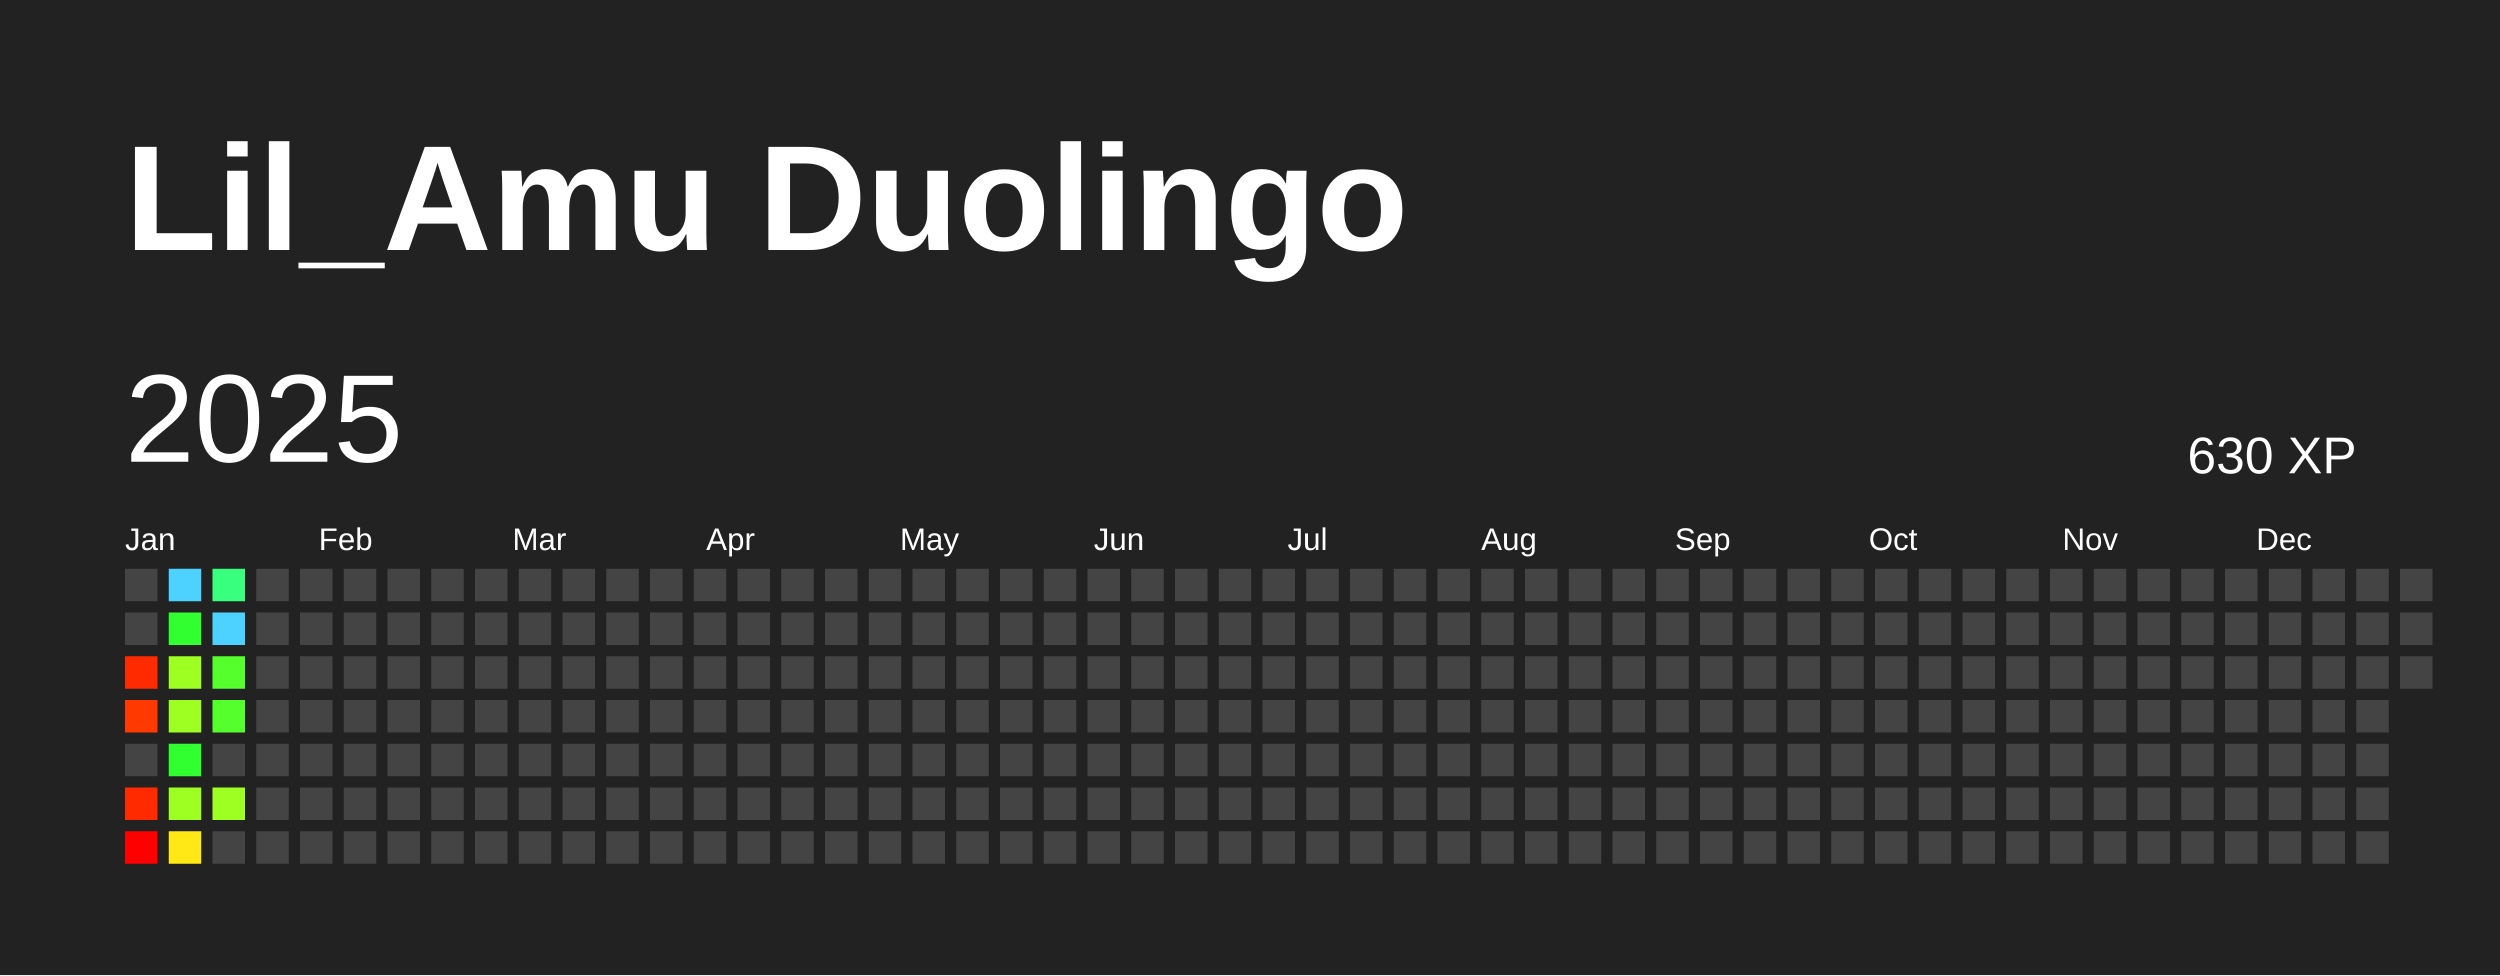
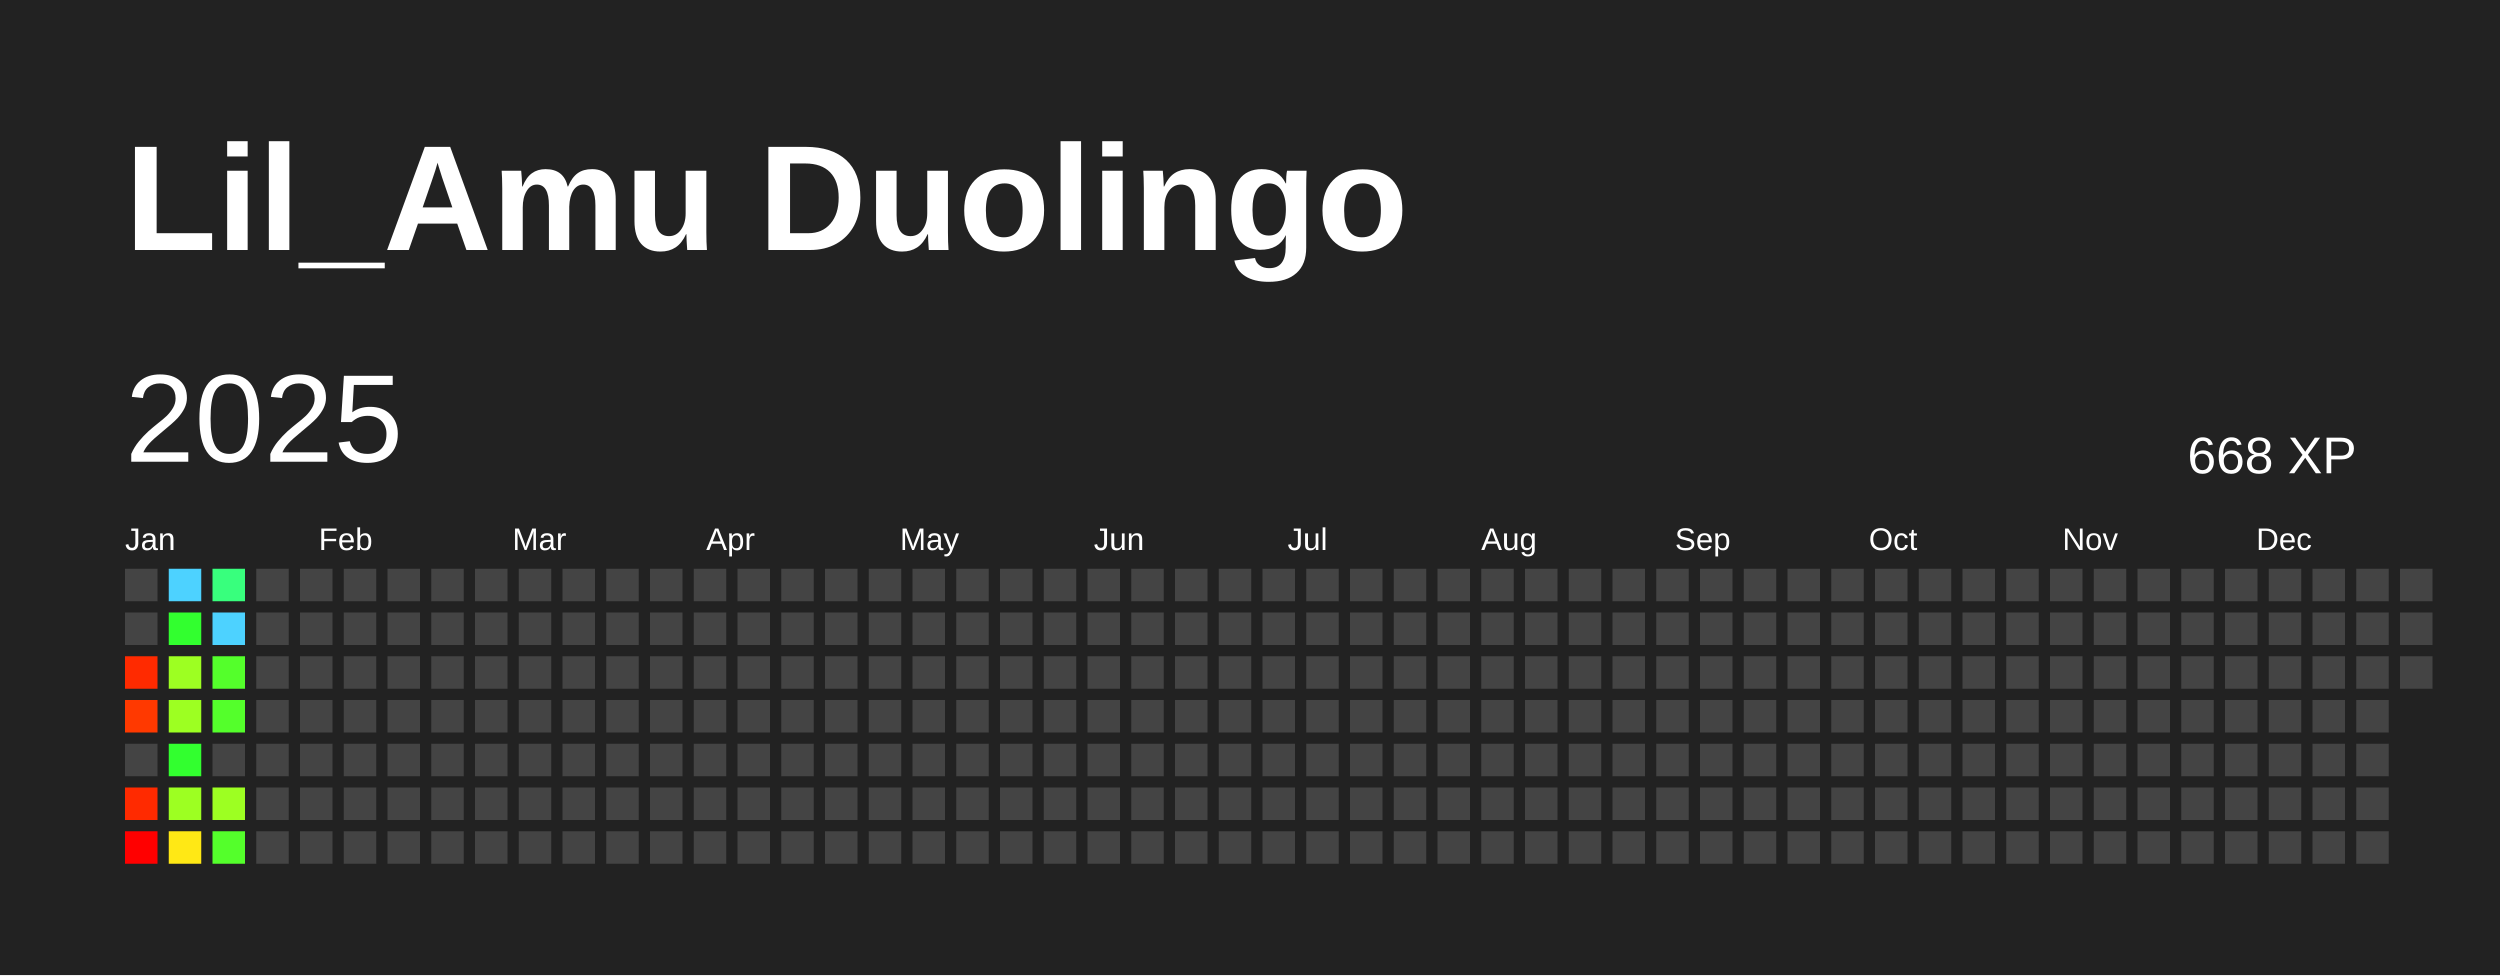
<svg xmlns="http://www.w3.org/2000/svg" baseProfile="full" height="78mm" version="1.1" viewBox="0,0,200,78" width="200mm">
  <defs />
  <rect fill="#222222" height="78" width="200" x="0" y="0" />
  <text fill="#FFFFFF" style="font-size:12px; font-family:Arial; font-weight:bold;" x="10" y="20">Lil_Amu Duolingo</text>
  <text dominant-baseline="hanging" fill="#FFFFFF" style="font-size:10.0px; font-family:Arial;" x="10" y="30">2025</text>
-   <text dominant-baseline="hanging" fill="#FFFFFF" style="font-size:4.125px; font-family:Arial;" x="175" y="35">630 XP</text>
+   <text dominant-baseline="hanging" fill="#FFFFFF" style="font-size:4.125px; font-family:Arial;" x="175" y="35">668 XP</text>
  <text fill="#FFFFFF" style="font-size:2.5px; font-family:Arial" x="10.0" y="44">Jan</text>
  <text fill="#FFFFFF" style="font-size:2.5px; font-family:Arial" x="25.5" y="44">Feb</text>
  <text fill="#FFFFFF" style="font-size:2.5px; font-family:Arial" x="41.0" y="44">Mar</text>
  <text fill="#FFFFFF" style="font-size:2.5px; font-family:Arial" x="56.5" y="44">Apr</text>
  <text fill="#FFFFFF" style="font-size:2.5px; font-family:Arial" x="72.0" y="44">May</text>
  <text fill="#FFFFFF" style="font-size:2.5px; font-family:Arial" x="87.5" y="44">Jun</text>
  <text fill="#FFFFFF" style="font-size:2.5px; font-family:Arial" x="103.0" y="44">Jul</text>
  <text fill="#FFFFFF" style="font-size:2.5px; font-family:Arial" x="118.5" y="44">Aug</text>
  <text fill="#FFFFFF" style="font-size:2.5px; font-family:Arial" x="134.0" y="44">Sep</text>
  <text fill="#FFFFFF" style="font-size:2.5px; font-family:Arial" x="149.5" y="44">Oct</text>
  <text fill="#FFFFFF" style="font-size:2.5px; font-family:Arial" x="165.0" y="44">Nov</text>
  <text fill="#FFFFFF" style="font-size:2.5px; font-family:Arial" x="180.5" y="44">Dec</text>
  <rect fill="#444444" height="2.6" width="2.6" x="10.0" y="45.5" />
  <rect fill="#444444" height="2.6" width="2.6" x="10.0" y="49.0" />
  <rect fill="#ff2a00" height="2.6" width="2.6" x="10.0" y="52.5" />
  <rect fill="#ff3900" height="2.6" width="2.6" x="10.0" y="56.0" />
  <rect fill="#444444" height="2.6" width="2.6" x="10.0" y="59.5" />
  <rect fill="#ff2a00" height="2.6" width="2.6" x="10.0" y="63.0" />
  <rect fill="red" height="2.6" width="2.6" x="10.0" y="66.5" />
  <rect fill="#4dd2ff" height="2.6" width="2.6" x="13.5" y="45.5" />
  <rect fill="#32ff2f" height="2.6" width="2.6" x="13.5" y="49.0" />
  <rect fill="#9dff22" height="2.6" width="2.6" x="13.5" y="52.5" />
  <rect fill="#9dff22" height="2.6" width="2.6" x="13.5" y="56.0" />
  <rect fill="#32ff2f" height="2.6" width="2.6" x="13.5" y="59.5" />
  <rect fill="#9dff22" height="2.6" width="2.6" x="13.5" y="63.0" />
  <rect fill="#ffe815" height="2.6" width="2.6" x="13.5" y="66.5" />
  <rect fill="#38ff7d" height="2.6" width="2.6" x="17.0" y="45.5" />
  <rect fill="#4dd2ff" height="2.6" width="2.6" x="17.0" y="49.0" />
  <rect fill="#54ff2b" height="2.6" width="2.6" x="17.0" y="52.5" />
  <rect fill="#54ff2b" height="2.6" width="2.6" x="17.0" y="56.0" />
  <rect fill="#444444" height="2.6" width="2.6" x="17.0" y="59.5" />
  <rect fill="#9dff22" height="2.6" width="2.6" x="17.0" y="63.0" />
-   <rect fill="#444444" height="2.6" width="2.6" x="17.0" y="66.5" />
+   <rect fill="#54ff2b" height="2.6" width="2.6" x="17.0" y="66.5" />
  <rect fill="#444444" height="2.6" width="2.6" x="20.5" y="45.5" />
  <rect fill="#444444" height="2.6" width="2.6" x="20.5" y="49.0" />
  <rect fill="#444444" height="2.6" width="2.6" x="20.5" y="52.5" />
  <rect fill="#444444" height="2.6" width="2.6" x="20.5" y="56.0" />
  <rect fill="#444444" height="2.6" width="2.6" x="20.5" y="59.5" />
  <rect fill="#444444" height="2.6" width="2.6" x="20.5" y="63.0" />
  <rect fill="#444444" height="2.6" width="2.6" x="20.5" y="66.5" />
  <rect fill="#444444" height="2.6" width="2.6" x="24.0" y="45.5" />
  <rect fill="#444444" height="2.6" width="2.6" x="24.0" y="49.0" />
  <rect fill="#444444" height="2.6" width="2.6" x="24.0" y="52.5" />
  <rect fill="#444444" height="2.6" width="2.6" x="24.0" y="56.0" />
  <rect fill="#444444" height="2.6" width="2.6" x="24.0" y="59.5" />
  <rect fill="#444444" height="2.6" width="2.6" x="24.0" y="63.0" />
  <rect fill="#444444" height="2.6" width="2.6" x="24.0" y="66.5" />
  <rect fill="#444444" height="2.6" width="2.6" x="27.5" y="45.5" />
  <rect fill="#444444" height="2.6" width="2.6" x="27.5" y="49.0" />
  <rect fill="#444444" height="2.6" width="2.6" x="27.5" y="52.5" />
  <rect fill="#444444" height="2.6" width="2.6" x="27.5" y="56.0" />
  <rect fill="#444444" height="2.6" width="2.6" x="27.5" y="59.5" />
  <rect fill="#444444" height="2.6" width="2.6" x="27.5" y="63.0" />
  <rect fill="#444444" height="2.6" width="2.6" x="27.5" y="66.5" />
  <rect fill="#444444" height="2.6" width="2.6" x="31.0" y="45.5" />
  <rect fill="#444444" height="2.6" width="2.6" x="31.0" y="49.0" />
  <rect fill="#444444" height="2.6" width="2.6" x="31.0" y="52.5" />
  <rect fill="#444444" height="2.6" width="2.6" x="31.0" y="56.0" />
  <rect fill="#444444" height="2.6" width="2.6" x="31.0" y="59.5" />
  <rect fill="#444444" height="2.6" width="2.6" x="31.0" y="63.0" />
  <rect fill="#444444" height="2.6" width="2.6" x="31.0" y="66.5" />
  <rect fill="#444444" height="2.6" width="2.6" x="34.5" y="45.5" />
  <rect fill="#444444" height="2.6" width="2.6" x="34.5" y="49.0" />
  <rect fill="#444444" height="2.6" width="2.6" x="34.5" y="52.5" />
  <rect fill="#444444" height="2.6" width="2.6" x="34.5" y="56.0" />
  <rect fill="#444444" height="2.6" width="2.6" x="34.5" y="59.5" />
  <rect fill="#444444" height="2.6" width="2.6" x="34.5" y="63.0" />
  <rect fill="#444444" height="2.6" width="2.6" x="34.5" y="66.5" />
  <rect fill="#444444" height="2.6" width="2.6" x="38.0" y="45.5" />
  <rect fill="#444444" height="2.6" width="2.6" x="38.0" y="49.0" />
  <rect fill="#444444" height="2.6" width="2.6" x="38.0" y="52.5" />
  <rect fill="#444444" height="2.6" width="2.6" x="38.0" y="56.0" />
  <rect fill="#444444" height="2.6" width="2.6" x="38.0" y="59.5" />
  <rect fill="#444444" height="2.6" width="2.6" x="38.0" y="63.0" />
  <rect fill="#444444" height="2.6" width="2.6" x="38.0" y="66.5" />
  <rect fill="#444444" height="2.6" width="2.6" x="41.5" y="45.5" />
  <rect fill="#444444" height="2.6" width="2.6" x="41.5" y="49.0" />
  <rect fill="#444444" height="2.6" width="2.6" x="41.5" y="52.5" />
  <rect fill="#444444" height="2.6" width="2.6" x="41.5" y="56.0" />
  <rect fill="#444444" height="2.6" width="2.6" x="41.5" y="59.5" />
  <rect fill="#444444" height="2.6" width="2.6" x="41.5" y="63.0" />
  <rect fill="#444444" height="2.6" width="2.6" x="41.5" y="66.5" />
  <rect fill="#444444" height="2.6" width="2.6" x="45.0" y="45.5" />
  <rect fill="#444444" height="2.6" width="2.6" x="45.0" y="49.0" />
  <rect fill="#444444" height="2.6" width="2.6" x="45.0" y="52.5" />
  <rect fill="#444444" height="2.6" width="2.6" x="45.0" y="56.0" />
  <rect fill="#444444" height="2.6" width="2.6" x="45.0" y="59.5" />
  <rect fill="#444444" height="2.6" width="2.6" x="45.0" y="63.0" />
  <rect fill="#444444" height="2.6" width="2.6" x="45.0" y="66.5" />
  <rect fill="#444444" height="2.6" width="2.6" x="48.5" y="45.5" />
  <rect fill="#444444" height="2.6" width="2.6" x="48.5" y="49.0" />
  <rect fill="#444444" height="2.6" width="2.6" x="48.5" y="52.5" />
  <rect fill="#444444" height="2.6" width="2.6" x="48.5" y="56.0" />
  <rect fill="#444444" height="2.6" width="2.6" x="48.5" y="59.5" />
  <rect fill="#444444" height="2.6" width="2.6" x="48.5" y="63.0" />
  <rect fill="#444444" height="2.6" width="2.6" x="48.5" y="66.5" />
  <rect fill="#444444" height="2.6" width="2.6" x="52.0" y="45.5" />
  <rect fill="#444444" height="2.6" width="2.6" x="52.0" y="49.0" />
  <rect fill="#444444" height="2.6" width="2.6" x="52.0" y="52.5" />
  <rect fill="#444444" height="2.6" width="2.6" x="52.0" y="56.0" />
  <rect fill="#444444" height="2.6" width="2.6" x="52.0" y="59.5" />
  <rect fill="#444444" height="2.6" width="2.6" x="52.0" y="63.0" />
  <rect fill="#444444" height="2.6" width="2.6" x="52.0" y="66.5" />
  <rect fill="#444444" height="2.6" width="2.6" x="55.5" y="45.5" />
  <rect fill="#444444" height="2.6" width="2.6" x="55.5" y="49.0" />
  <rect fill="#444444" height="2.6" width="2.6" x="55.5" y="52.5" />
  <rect fill="#444444" height="2.6" width="2.6" x="55.5" y="56.0" />
  <rect fill="#444444" height="2.6" width="2.6" x="55.5" y="59.5" />
  <rect fill="#444444" height="2.6" width="2.6" x="55.5" y="63.0" />
  <rect fill="#444444" height="2.6" width="2.6" x="55.5" y="66.5" />
  <rect fill="#444444" height="2.6" width="2.6" x="59.0" y="45.5" />
  <rect fill="#444444" height="2.6" width="2.6" x="59.0" y="49.0" />
  <rect fill="#444444" height="2.6" width="2.6" x="59.0" y="52.5" />
  <rect fill="#444444" height="2.6" width="2.6" x="59.0" y="56.0" />
  <rect fill="#444444" height="2.6" width="2.6" x="59.0" y="59.5" />
  <rect fill="#444444" height="2.6" width="2.6" x="59.0" y="63.0" />
  <rect fill="#444444" height="2.6" width="2.6" x="59.0" y="66.5" />
  <rect fill="#444444" height="2.6" width="2.6" x="62.5" y="45.5" />
  <rect fill="#444444" height="2.6" width="2.6" x="62.5" y="49.0" />
  <rect fill="#444444" height="2.6" width="2.6" x="62.5" y="52.5" />
  <rect fill="#444444" height="2.6" width="2.6" x="62.5" y="56.0" />
  <rect fill="#444444" height="2.6" width="2.6" x="62.5" y="59.5" />
  <rect fill="#444444" height="2.6" width="2.6" x="62.5" y="63.0" />
  <rect fill="#444444" height="2.6" width="2.6" x="62.5" y="66.5" />
  <rect fill="#444444" height="2.6" width="2.6" x="66.0" y="45.5" />
  <rect fill="#444444" height="2.6" width="2.6" x="66.0" y="49.0" />
  <rect fill="#444444" height="2.6" width="2.6" x="66.0" y="52.5" />
  <rect fill="#444444" height="2.6" width="2.6" x="66.0" y="56.0" />
  <rect fill="#444444" height="2.6" width="2.6" x="66.0" y="59.5" />
  <rect fill="#444444" height="2.6" width="2.6" x="66.0" y="63.0" />
  <rect fill="#444444" height="2.6" width="2.6" x="66.0" y="66.5" />
  <rect fill="#444444" height="2.6" width="2.6" x="69.5" y="45.5" />
  <rect fill="#444444" height="2.6" width="2.6" x="69.5" y="49.0" />
  <rect fill="#444444" height="2.6" width="2.6" x="69.5" y="52.5" />
  <rect fill="#444444" height="2.6" width="2.6" x="69.5" y="56.0" />
  <rect fill="#444444" height="2.6" width="2.6" x="69.5" y="59.5" />
  <rect fill="#444444" height="2.6" width="2.6" x="69.5" y="63.0" />
  <rect fill="#444444" height="2.6" width="2.6" x="69.5" y="66.5" />
  <rect fill="#444444" height="2.6" width="2.6" x="73.0" y="45.5" />
  <rect fill="#444444" height="2.6" width="2.6" x="73.0" y="49.0" />
  <rect fill="#444444" height="2.6" width="2.6" x="73.0" y="52.5" />
  <rect fill="#444444" height="2.6" width="2.6" x="73.0" y="56.0" />
  <rect fill="#444444" height="2.6" width="2.6" x="73.0" y="59.5" />
  <rect fill="#444444" height="2.6" width="2.6" x="73.0" y="63.0" />
  <rect fill="#444444" height="2.6" width="2.6" x="73.0" y="66.5" />
  <rect fill="#444444" height="2.6" width="2.6" x="76.5" y="45.5" />
  <rect fill="#444444" height="2.6" width="2.6" x="76.5" y="49.0" />
  <rect fill="#444444" height="2.6" width="2.6" x="76.5" y="52.5" />
  <rect fill="#444444" height="2.6" width="2.6" x="76.5" y="56.0" />
  <rect fill="#444444" height="2.6" width="2.6" x="76.5" y="59.5" />
  <rect fill="#444444" height="2.6" width="2.6" x="76.5" y="63.0" />
  <rect fill="#444444" height="2.6" width="2.6" x="76.5" y="66.5" />
  <rect fill="#444444" height="2.6" width="2.6" x="80.0" y="45.5" />
  <rect fill="#444444" height="2.6" width="2.6" x="80.0" y="49.0" />
  <rect fill="#444444" height="2.6" width="2.6" x="80.0" y="52.5" />
  <rect fill="#444444" height="2.6" width="2.6" x="80.0" y="56.0" />
  <rect fill="#444444" height="2.6" width="2.6" x="80.0" y="59.5" />
  <rect fill="#444444" height="2.6" width="2.6" x="80.0" y="63.0" />
  <rect fill="#444444" height="2.6" width="2.6" x="80.0" y="66.5" />
  <rect fill="#444444" height="2.6" width="2.6" x="83.5" y="45.5" />
  <rect fill="#444444" height="2.6" width="2.6" x="83.5" y="49.0" />
  <rect fill="#444444" height="2.6" width="2.6" x="83.5" y="52.5" />
  <rect fill="#444444" height="2.6" width="2.6" x="83.5" y="56.0" />
  <rect fill="#444444" height="2.6" width="2.6" x="83.5" y="59.5" />
  <rect fill="#444444" height="2.6" width="2.6" x="83.5" y="63.0" />
  <rect fill="#444444" height="2.6" width="2.6" x="83.5" y="66.5" />
  <rect fill="#444444" height="2.6" width="2.6" x="87.0" y="45.5" />
  <rect fill="#444444" height="2.6" width="2.6" x="87.0" y="49.0" />
  <rect fill="#444444" height="2.6" width="2.6" x="87.0" y="52.5" />
  <rect fill="#444444" height="2.6" width="2.6" x="87.0" y="56.0" />
  <rect fill="#444444" height="2.6" width="2.6" x="87.0" y="59.5" />
  <rect fill="#444444" height="2.6" width="2.6" x="87.0" y="63.0" />
  <rect fill="#444444" height="2.6" width="2.6" x="87.0" y="66.5" />
  <rect fill="#444444" height="2.6" width="2.6" x="90.5" y="45.5" />
  <rect fill="#444444" height="2.6" width="2.6" x="90.5" y="49.0" />
  <rect fill="#444444" height="2.6" width="2.6" x="90.5" y="52.5" />
  <rect fill="#444444" height="2.6" width="2.6" x="90.5" y="56.0" />
  <rect fill="#444444" height="2.6" width="2.6" x="90.5" y="59.5" />
  <rect fill="#444444" height="2.6" width="2.6" x="90.5" y="63.0" />
  <rect fill="#444444" height="2.6" width="2.6" x="90.5" y="66.5" />
  <rect fill="#444444" height="2.6" width="2.6" x="94.0" y="45.5" />
  <rect fill="#444444" height="2.6" width="2.6" x="94.0" y="49.0" />
  <rect fill="#444444" height="2.6" width="2.6" x="94.0" y="52.5" />
  <rect fill="#444444" height="2.6" width="2.6" x="94.0" y="56.0" />
  <rect fill="#444444" height="2.6" width="2.6" x="94.0" y="59.5" />
  <rect fill="#444444" height="2.6" width="2.6" x="94.0" y="63.0" />
  <rect fill="#444444" height="2.6" width="2.6" x="94.0" y="66.5" />
  <rect fill="#444444" height="2.6" width="2.6" x="97.5" y="45.5" />
  <rect fill="#444444" height="2.6" width="2.6" x="97.5" y="49.0" />
  <rect fill="#444444" height="2.6" width="2.6" x="97.5" y="52.5" />
  <rect fill="#444444" height="2.6" width="2.6" x="97.5" y="56.0" />
  <rect fill="#444444" height="2.6" width="2.6" x="97.5" y="59.5" />
  <rect fill="#444444" height="2.6" width="2.6" x="97.5" y="63.0" />
  <rect fill="#444444" height="2.6" width="2.6" x="97.5" y="66.5" />
  <rect fill="#444444" height="2.6" width="2.6" x="101.0" y="45.5" />
  <rect fill="#444444" height="2.6" width="2.6" x="101.0" y="49.0" />
  <rect fill="#444444" height="2.6" width="2.6" x="101.0" y="52.5" />
  <rect fill="#444444" height="2.6" width="2.6" x="101.0" y="56.0" />
  <rect fill="#444444" height="2.6" width="2.6" x="101.0" y="59.5" />
  <rect fill="#444444" height="2.6" width="2.6" x="101.0" y="63.0" />
  <rect fill="#444444" height="2.6" width="2.6" x="101.0" y="66.5" />
  <rect fill="#444444" height="2.6" width="2.6" x="104.5" y="45.5" />
  <rect fill="#444444" height="2.6" width="2.6" x="104.5" y="49.0" />
  <rect fill="#444444" height="2.6" width="2.6" x="104.5" y="52.5" />
  <rect fill="#444444" height="2.6" width="2.6" x="104.5" y="56.0" />
  <rect fill="#444444" height="2.6" width="2.6" x="104.5" y="59.5" />
  <rect fill="#444444" height="2.6" width="2.6" x="104.5" y="63.0" />
  <rect fill="#444444" height="2.6" width="2.6" x="104.5" y="66.5" />
  <rect fill="#444444" height="2.6" width="2.6" x="108.0" y="45.5" />
  <rect fill="#444444" height="2.6" width="2.6" x="108.0" y="49.0" />
  <rect fill="#444444" height="2.6" width="2.6" x="108.0" y="52.5" />
  <rect fill="#444444" height="2.6" width="2.6" x="108.0" y="56.0" />
  <rect fill="#444444" height="2.6" width="2.6" x="108.0" y="59.5" />
  <rect fill="#444444" height="2.6" width="2.6" x="108.0" y="63.0" />
  <rect fill="#444444" height="2.6" width="2.6" x="108.0" y="66.5" />
  <rect fill="#444444" height="2.6" width="2.6" x="111.5" y="45.5" />
  <rect fill="#444444" height="2.6" width="2.6" x="111.5" y="49.0" />
  <rect fill="#444444" height="2.6" width="2.6" x="111.5" y="52.5" />
  <rect fill="#444444" height="2.6" width="2.6" x="111.5" y="56.0" />
  <rect fill="#444444" height="2.6" width="2.6" x="111.5" y="59.5" />
  <rect fill="#444444" height="2.6" width="2.6" x="111.5" y="63.0" />
  <rect fill="#444444" height="2.6" width="2.6" x="111.5" y="66.5" />
  <rect fill="#444444" height="2.6" width="2.6" x="115.0" y="45.5" />
  <rect fill="#444444" height="2.6" width="2.6" x="115.0" y="49.0" />
  <rect fill="#444444" height="2.6" width="2.6" x="115.0" y="52.5" />
  <rect fill="#444444" height="2.6" width="2.6" x="115.0" y="56.0" />
  <rect fill="#444444" height="2.6" width="2.6" x="115.0" y="59.5" />
  <rect fill="#444444" height="2.6" width="2.6" x="115.0" y="63.0" />
  <rect fill="#444444" height="2.6" width="2.6" x="115.0" y="66.5" />
  <rect fill="#444444" height="2.6" width="2.6" x="118.5" y="45.5" />
  <rect fill="#444444" height="2.6" width="2.6" x="118.5" y="49.0" />
  <rect fill="#444444" height="2.6" width="2.6" x="118.5" y="52.5" />
  <rect fill="#444444" height="2.6" width="2.6" x="118.5" y="56.0" />
  <rect fill="#444444" height="2.6" width="2.6" x="118.5" y="59.5" />
  <rect fill="#444444" height="2.6" width="2.6" x="118.5" y="63.0" />
  <rect fill="#444444" height="2.6" width="2.6" x="118.5" y="66.5" />
  <rect fill="#444444" height="2.6" width="2.6" x="122.0" y="45.5" />
  <rect fill="#444444" height="2.6" width="2.6" x="122.0" y="49.0" />
  <rect fill="#444444" height="2.6" width="2.6" x="122.0" y="52.5" />
  <rect fill="#444444" height="2.6" width="2.6" x="122.0" y="56.0" />
  <rect fill="#444444" height="2.6" width="2.6" x="122.0" y="59.5" />
  <rect fill="#444444" height="2.6" width="2.6" x="122.0" y="63.0" />
  <rect fill="#444444" height="2.6" width="2.6" x="122.0" y="66.5" />
  <rect fill="#444444" height="2.6" width="2.6" x="125.5" y="45.5" />
  <rect fill="#444444" height="2.6" width="2.6" x="125.5" y="49.0" />
  <rect fill="#444444" height="2.6" width="2.6" x="125.5" y="52.5" />
  <rect fill="#444444" height="2.6" width="2.6" x="125.5" y="56.0" />
  <rect fill="#444444" height="2.6" width="2.6" x="125.5" y="59.5" />
  <rect fill="#444444" height="2.6" width="2.6" x="125.5" y="63.0" />
  <rect fill="#444444" height="2.6" width="2.6" x="125.5" y="66.5" />
  <rect fill="#444444" height="2.6" width="2.6" x="129.0" y="45.5" />
  <rect fill="#444444" height="2.6" width="2.6" x="129.0" y="49.0" />
  <rect fill="#444444" height="2.6" width="2.6" x="129.0" y="52.5" />
  <rect fill="#444444" height="2.6" width="2.6" x="129.0" y="56.0" />
  <rect fill="#444444" height="2.6" width="2.6" x="129.0" y="59.5" />
  <rect fill="#444444" height="2.6" width="2.6" x="129.0" y="63.0" />
  <rect fill="#444444" height="2.6" width="2.6" x="129.0" y="66.5" />
  <rect fill="#444444" height="2.6" width="2.6" x="132.5" y="45.5" />
  <rect fill="#444444" height="2.6" width="2.6" x="132.5" y="49.0" />
  <rect fill="#444444" height="2.6" width="2.6" x="132.5" y="52.5" />
  <rect fill="#444444" height="2.6" width="2.6" x="132.5" y="56.0" />
  <rect fill="#444444" height="2.6" width="2.6" x="132.5" y="59.5" />
  <rect fill="#444444" height="2.6" width="2.6" x="132.5" y="63.0" />
  <rect fill="#444444" height="2.6" width="2.6" x="132.5" y="66.5" />
  <rect fill="#444444" height="2.6" width="2.6" x="136.0" y="45.5" />
  <rect fill="#444444" height="2.6" width="2.6" x="136.0" y="49.0" />
  <rect fill="#444444" height="2.6" width="2.6" x="136.0" y="52.5" />
  <rect fill="#444444" height="2.6" width="2.6" x="136.0" y="56.0" />
  <rect fill="#444444" height="2.6" width="2.6" x="136.0" y="59.5" />
  <rect fill="#444444" height="2.6" width="2.6" x="136.0" y="63.0" />
  <rect fill="#444444" height="2.6" width="2.6" x="136.0" y="66.5" />
  <rect fill="#444444" height="2.6" width="2.6" x="139.5" y="45.5" />
  <rect fill="#444444" height="2.6" width="2.6" x="139.5" y="49.0" />
  <rect fill="#444444" height="2.6" width="2.6" x="139.5" y="52.5" />
  <rect fill="#444444" height="2.6" width="2.6" x="139.5" y="56.0" />
  <rect fill="#444444" height="2.6" width="2.6" x="139.5" y="59.5" />
  <rect fill="#444444" height="2.6" width="2.6" x="139.5" y="63.0" />
  <rect fill="#444444" height="2.6" width="2.6" x="139.5" y="66.5" />
  <rect fill="#444444" height="2.6" width="2.6" x="143.0" y="45.5" />
  <rect fill="#444444" height="2.6" width="2.6" x="143.0" y="49.0" />
  <rect fill="#444444" height="2.6" width="2.6" x="143.0" y="52.5" />
  <rect fill="#444444" height="2.6" width="2.6" x="143.0" y="56.0" />
  <rect fill="#444444" height="2.6" width="2.6" x="143.0" y="59.5" />
  <rect fill="#444444" height="2.6" width="2.6" x="143.0" y="63.0" />
  <rect fill="#444444" height="2.6" width="2.6" x="143.0" y="66.5" />
  <rect fill="#444444" height="2.6" width="2.6" x="146.5" y="45.5" />
  <rect fill="#444444" height="2.6" width="2.6" x="146.5" y="49.0" />
  <rect fill="#444444" height="2.6" width="2.6" x="146.5" y="52.5" />
  <rect fill="#444444" height="2.6" width="2.6" x="146.5" y="56.0" />
  <rect fill="#444444" height="2.6" width="2.6" x="146.5" y="59.5" />
  <rect fill="#444444" height="2.6" width="2.6" x="146.5" y="63.0" />
  <rect fill="#444444" height="2.6" width="2.6" x="146.5" y="66.5" />
  <rect fill="#444444" height="2.6" width="2.6" x="150.0" y="45.5" />
  <rect fill="#444444" height="2.6" width="2.6" x="150.0" y="49.0" />
  <rect fill="#444444" height="2.6" width="2.6" x="150.0" y="52.5" />
  <rect fill="#444444" height="2.6" width="2.6" x="150.0" y="56.0" />
  <rect fill="#444444" height="2.6" width="2.6" x="150.0" y="59.5" />
  <rect fill="#444444" height="2.6" width="2.6" x="150.0" y="63.0" />
  <rect fill="#444444" height="2.6" width="2.6" x="150.0" y="66.5" />
  <rect fill="#444444" height="2.6" width="2.6" x="153.5" y="45.5" />
  <rect fill="#444444" height="2.6" width="2.6" x="153.5" y="49.0" />
  <rect fill="#444444" height="2.6" width="2.6" x="153.5" y="52.5" />
  <rect fill="#444444" height="2.6" width="2.6" x="153.5" y="56.0" />
  <rect fill="#444444" height="2.6" width="2.6" x="153.5" y="59.5" />
  <rect fill="#444444" height="2.6" width="2.6" x="153.5" y="63.0" />
  <rect fill="#444444" height="2.6" width="2.6" x="153.5" y="66.5" />
  <rect fill="#444444" height="2.6" width="2.6" x="157.0" y="45.5" />
  <rect fill="#444444" height="2.6" width="2.6" x="157.0" y="49.0" />
  <rect fill="#444444" height="2.6" width="2.6" x="157.0" y="52.5" />
  <rect fill="#444444" height="2.6" width="2.6" x="157.0" y="56.0" />
  <rect fill="#444444" height="2.6" width="2.6" x="157.0" y="59.5" />
  <rect fill="#444444" height="2.6" width="2.6" x="157.0" y="63.0" />
  <rect fill="#444444" height="2.6" width="2.6" x="157.0" y="66.5" />
  <rect fill="#444444" height="2.6" width="2.6" x="160.5" y="45.5" />
  <rect fill="#444444" height="2.6" width="2.6" x="160.5" y="49.0" />
  <rect fill="#444444" height="2.6" width="2.6" x="160.5" y="52.5" />
  <rect fill="#444444" height="2.6" width="2.6" x="160.5" y="56.0" />
  <rect fill="#444444" height="2.6" width="2.6" x="160.5" y="59.5" />
  <rect fill="#444444" height="2.6" width="2.6" x="160.5" y="63.0" />
  <rect fill="#444444" height="2.6" width="2.6" x="160.5" y="66.5" />
  <rect fill="#444444" height="2.6" width="2.6" x="164.0" y="45.5" />
  <rect fill="#444444" height="2.6" width="2.6" x="164.0" y="49.0" />
  <rect fill="#444444" height="2.6" width="2.6" x="164.0" y="52.5" />
  <rect fill="#444444" height="2.6" width="2.6" x="164.0" y="56.0" />
  <rect fill="#444444" height="2.6" width="2.6" x="164.0" y="59.5" />
  <rect fill="#444444" height="2.6" width="2.6" x="164.0" y="63.0" />
  <rect fill="#444444" height="2.6" width="2.6" x="164.0" y="66.5" />
  <rect fill="#444444" height="2.6" width="2.6" x="167.5" y="45.5" />
  <rect fill="#444444" height="2.6" width="2.6" x="167.5" y="49.0" />
  <rect fill="#444444" height="2.6" width="2.6" x="167.5" y="52.5" />
  <rect fill="#444444" height="2.6" width="2.6" x="167.5" y="56.0" />
  <rect fill="#444444" height="2.6" width="2.6" x="167.5" y="59.5" />
  <rect fill="#444444" height="2.6" width="2.6" x="167.5" y="63.0" />
  <rect fill="#444444" height="2.6" width="2.6" x="167.5" y="66.5" />
  <rect fill="#444444" height="2.6" width="2.6" x="171.0" y="45.5" />
  <rect fill="#444444" height="2.6" width="2.6" x="171.0" y="49.0" />
  <rect fill="#444444" height="2.6" width="2.6" x="171.0" y="52.5" />
  <rect fill="#444444" height="2.6" width="2.6" x="171.0" y="56.0" />
  <rect fill="#444444" height="2.6" width="2.6" x="171.0" y="59.5" />
  <rect fill="#444444" height="2.6" width="2.6" x="171.0" y="63.0" />
  <rect fill="#444444" height="2.6" width="2.6" x="171.0" y="66.5" />
  <rect fill="#444444" height="2.6" width="2.6" x="174.5" y="45.5" />
  <rect fill="#444444" height="2.6" width="2.6" x="174.5" y="49.0" />
  <rect fill="#444444" height="2.6" width="2.6" x="174.5" y="52.5" />
  <rect fill="#444444" height="2.6" width="2.6" x="174.5" y="56.0" />
  <rect fill="#444444" height="2.6" width="2.6" x="174.5" y="59.5" />
  <rect fill="#444444" height="2.6" width="2.6" x="174.5" y="63.0" />
  <rect fill="#444444" height="2.6" width="2.6" x="174.5" y="66.5" />
  <rect fill="#444444" height="2.6" width="2.6" x="178.0" y="45.5" />
  <rect fill="#444444" height="2.6" width="2.6" x="178.0" y="49.0" />
  <rect fill="#444444" height="2.6" width="2.6" x="178.0" y="52.5" />
  <rect fill="#444444" height="2.6" width="2.6" x="178.0" y="56.0" />
  <rect fill="#444444" height="2.6" width="2.6" x="178.0" y="59.5" />
  <rect fill="#444444" height="2.6" width="2.6" x="178.0" y="63.0" />
  <rect fill="#444444" height="2.6" width="2.6" x="178.0" y="66.5" />
  <rect fill="#444444" height="2.6" width="2.6" x="181.5" y="45.5" />
  <rect fill="#444444" height="2.6" width="2.6" x="181.5" y="49.0" />
  <rect fill="#444444" height="2.6" width="2.6" x="181.5" y="52.5" />
  <rect fill="#444444" height="2.6" width="2.6" x="181.5" y="56.0" />
  <rect fill="#444444" height="2.6" width="2.6" x="181.5" y="59.5" />
  <rect fill="#444444" height="2.6" width="2.6" x="181.5" y="63.0" />
  <rect fill="#444444" height="2.6" width="2.6" x="181.5" y="66.5" />
  <rect fill="#444444" height="2.6" width="2.6" x="185.0" y="45.5" />
  <rect fill="#444444" height="2.6" width="2.6" x="185.0" y="49.0" />
  <rect fill="#444444" height="2.6" width="2.6" x="185.0" y="52.5" />
  <rect fill="#444444" height="2.6" width="2.6" x="185.0" y="56.0" />
  <rect fill="#444444" height="2.6" width="2.6" x="185.0" y="59.5" />
  <rect fill="#444444" height="2.6" width="2.6" x="185.0" y="63.0" />
  <rect fill="#444444" height="2.6" width="2.6" x="185.0" y="66.5" />
  <rect fill="#444444" height="2.6" width="2.6" x="188.5" y="45.5" />
  <rect fill="#444444" height="2.6" width="2.6" x="188.5" y="49.0" />
  <rect fill="#444444" height="2.6" width="2.6" x="188.5" y="52.5" />
  <rect fill="#444444" height="2.6" width="2.6" x="188.5" y="56.0" />
  <rect fill="#444444" height="2.6" width="2.6" x="188.5" y="59.5" />
  <rect fill="#444444" height="2.6" width="2.6" x="188.5" y="63.0" />
  <rect fill="#444444" height="2.6" width="2.6" x="188.5" y="66.5" />
  <rect fill="#444444" height="2.6" width="2.6" x="192.0" y="45.5" />
  <rect fill="#444444" height="2.6" width="2.6" x="192.0" y="49.0" />
  <rect fill="#444444" height="2.6" width="2.6" x="192.0" y="52.5" />
</svg>
